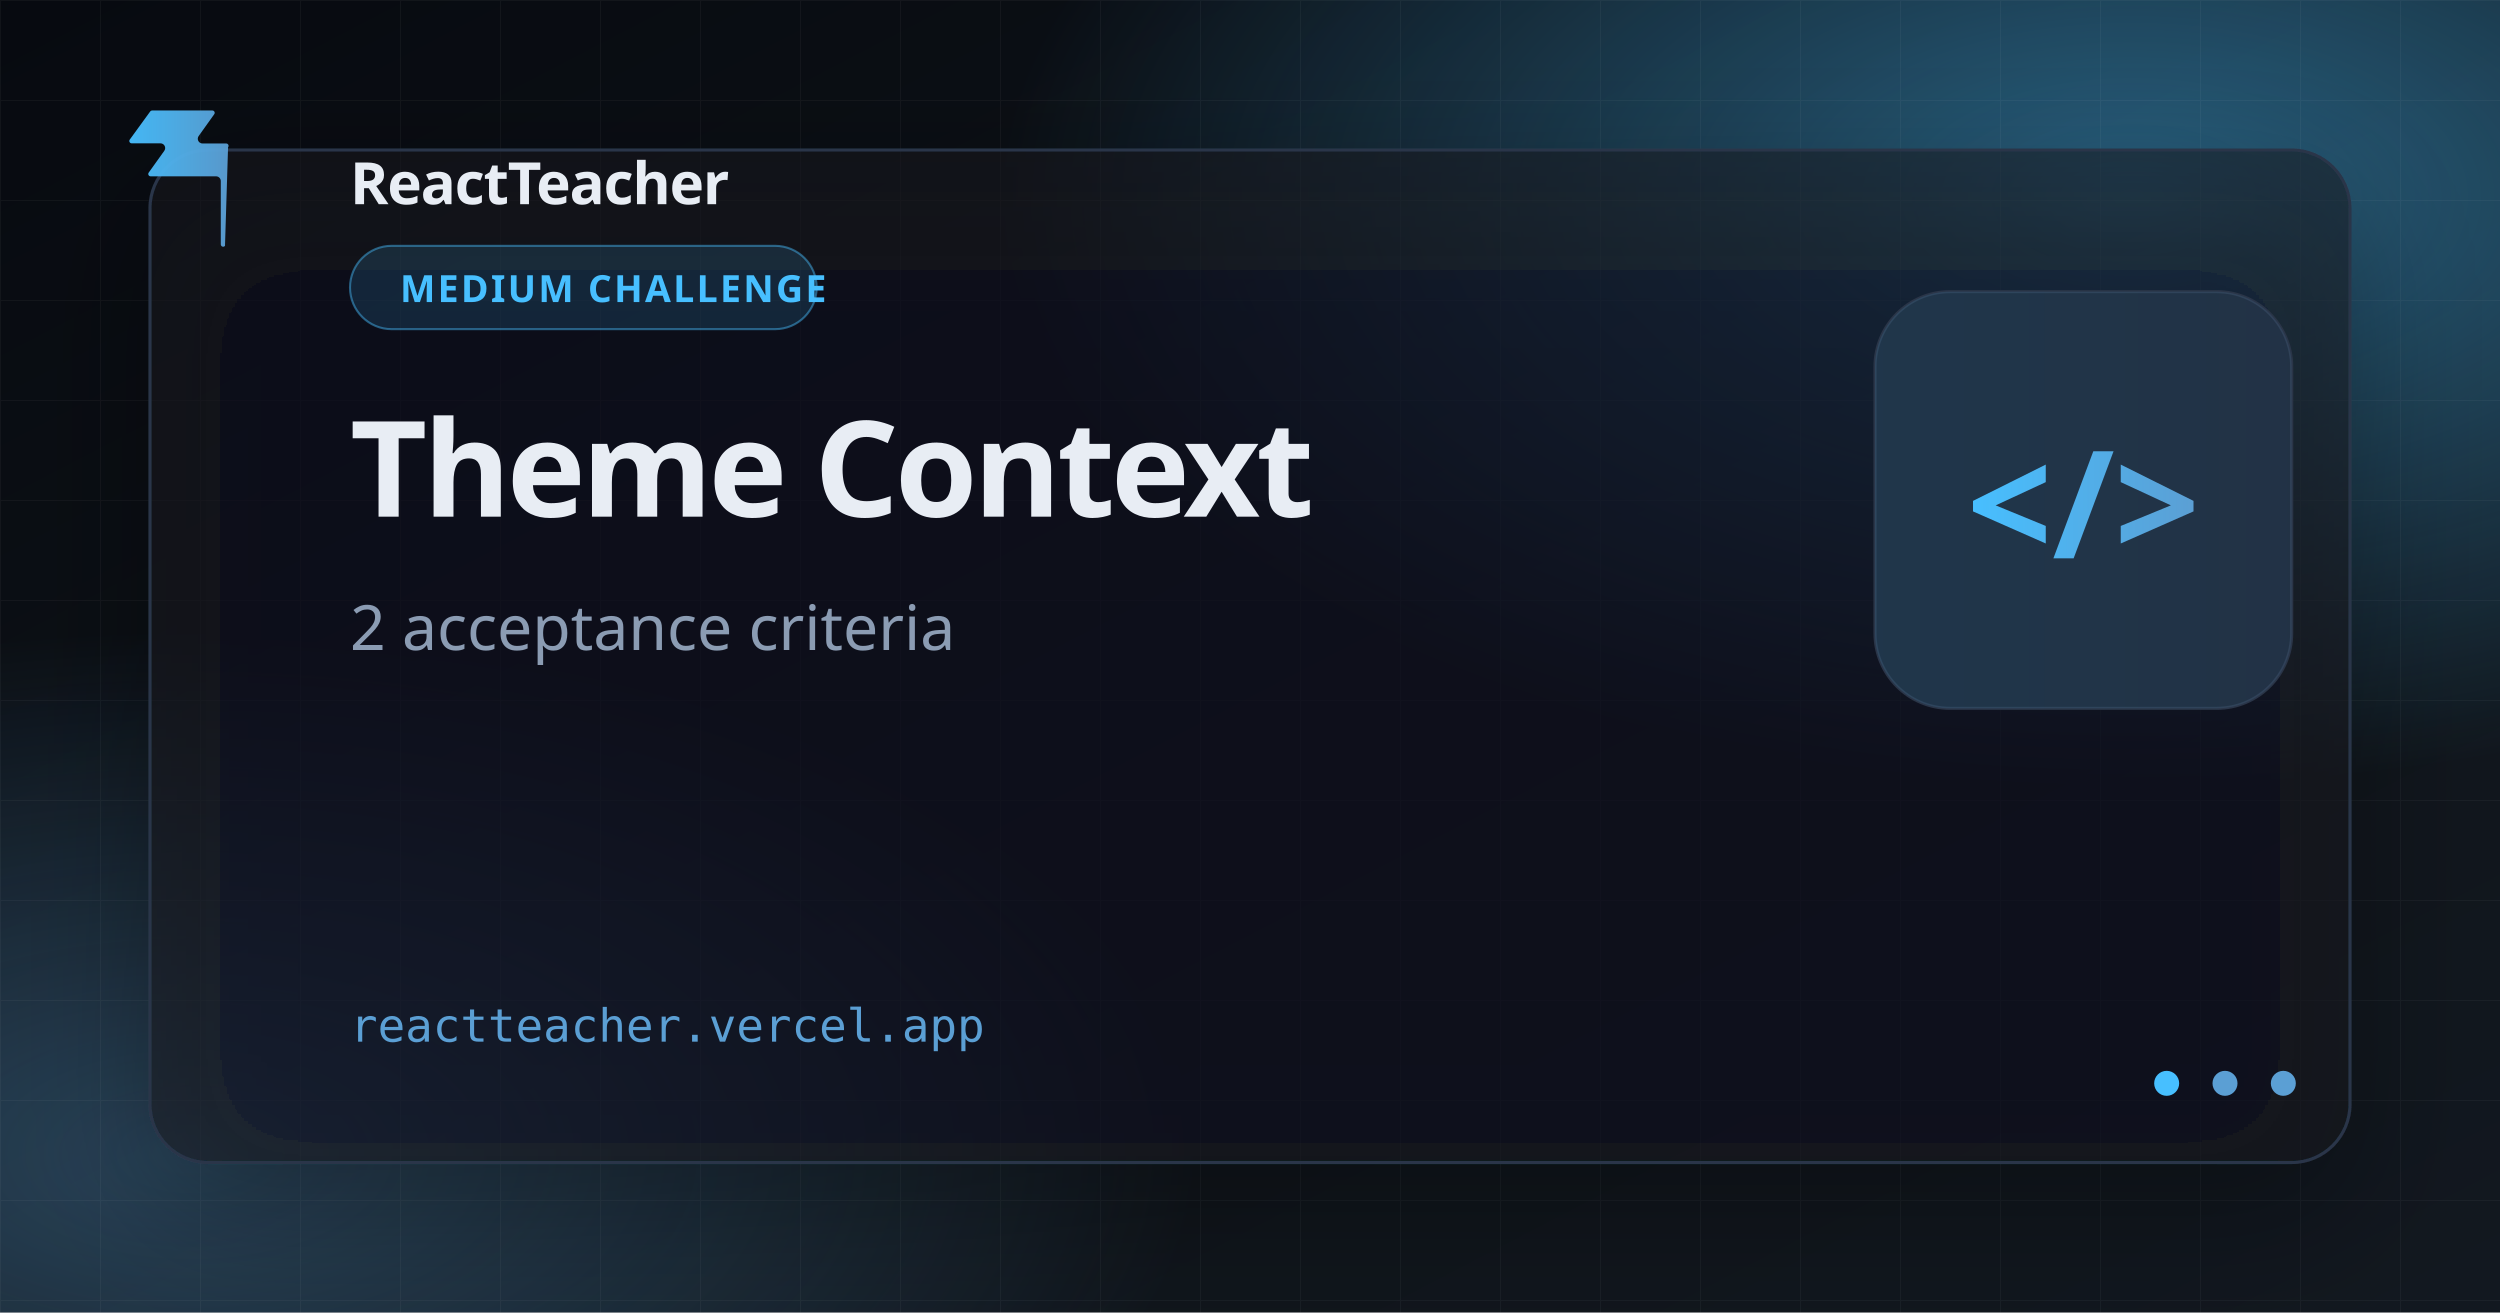
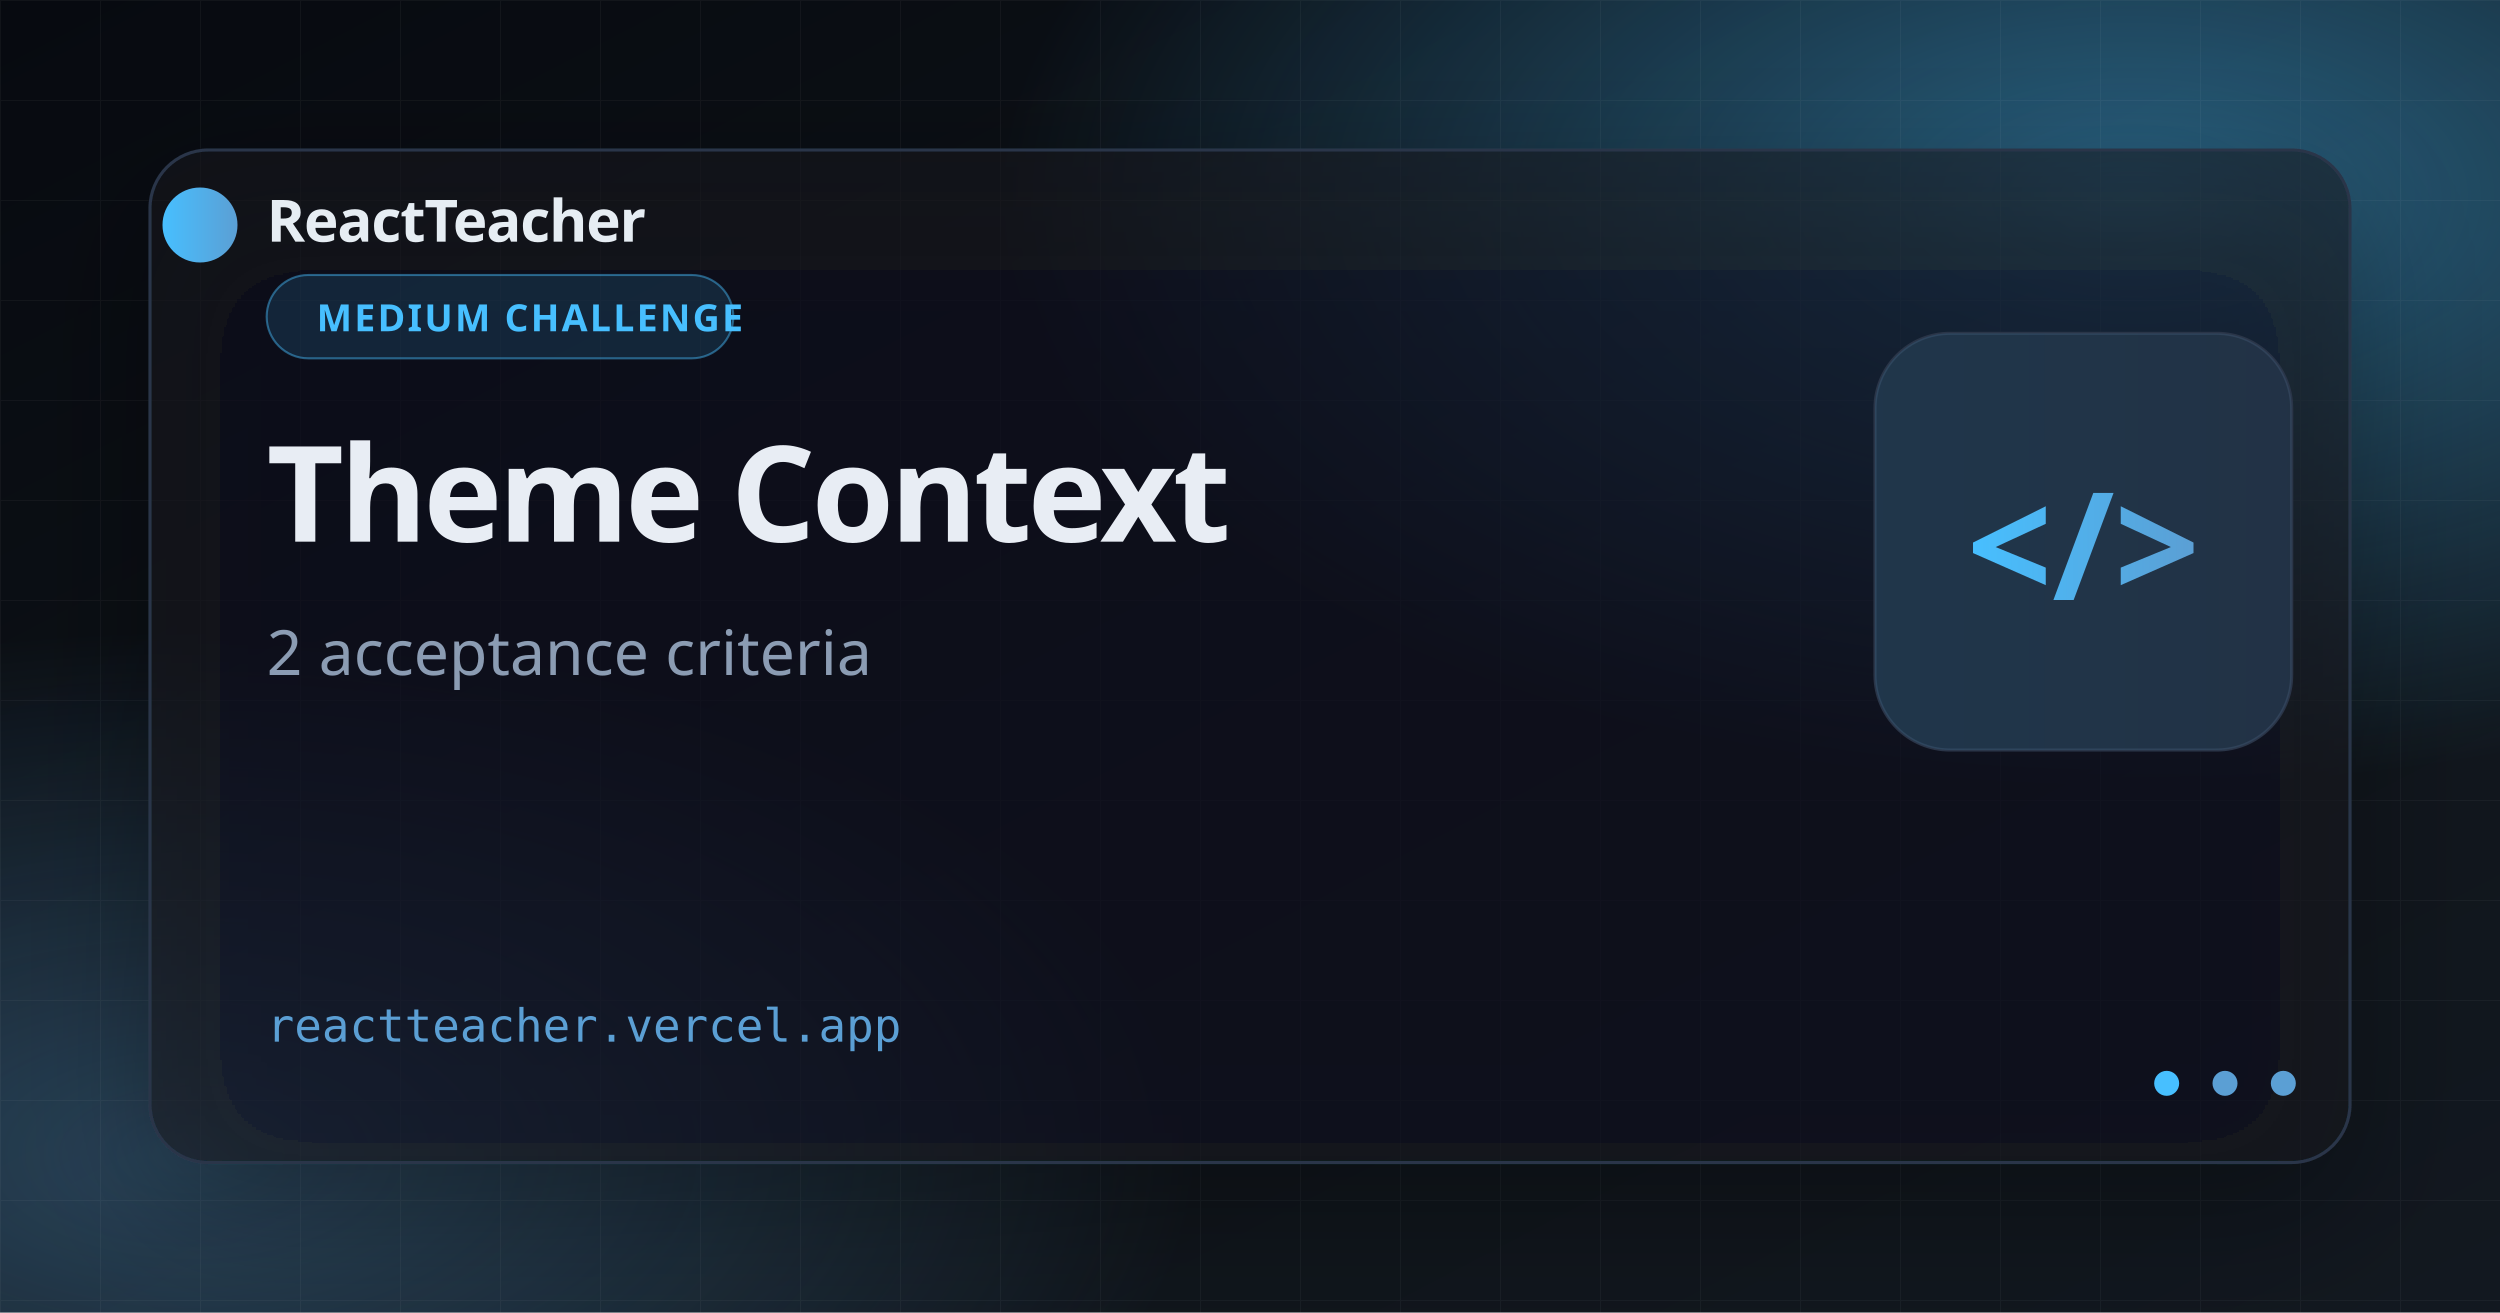
<svg xmlns="http://www.w3.org/2000/svg" width="1200" height="630" viewBox="0 0 1200 630">
  <defs>
    <linearGradient id="bg" x1="0%" y1="0%" x2="100%" y2="100%">
      <stop offset="0%" stop-color="#070a10" />
      <stop offset="55%" stop-color="#0f1419" />
      <stop offset="100%" stop-color="#121820" />
    </linearGradient>
    <radialGradient id="glow1" cx="85%" cy="15%" r="45%">
      <stop offset="0%" stop-color="#47bfff" stop-opacity="0.45" />
      <stop offset="100%" stop-color="#47bfff" stop-opacity="0" />
    </radialGradient>
    <radialGradient id="glow2" cx="8%" cy="88%" r="40%">
      <stop offset="0%" stop-color="#5b9fd4" stop-opacity="0.35" />
      <stop offset="100%" stop-color="#5b9fd4" stop-opacity="0" />
    </radialGradient>
    <linearGradient id="brand" x1="0%" y1="0%" x2="100%" y2="0%">
      <stop offset="0%" stop-color="#47bfff" />
      <stop offset="100%" stop-color="#5b9fd4" />
    </linearGradient>
    <pattern id="grid" width="48" height="48" patternUnits="userSpaceOnUse">
      <path d="M 48 0 L 0 0 0 48" fill="none" stroke="#ffffff" stroke-opacity="0.04" stroke-width="1" />
    </pattern>
    <filter id="cardShadow" x="-20%" y="-20%" width="140%" height="140%">
      <feDropShadow dx="0" dy="24" stdDeviation="32" flood-color="#000" flood-opacity="0.55" />
    </filter>
  </defs>
  <rect width="1200" height="630" fill="url(#bg)" />
  <rect width="1200" height="630" fill="url(#glow1)" />
  <rect width="1200" height="630" fill="url(#glow2)" />
  <rect width="1200" height="630" fill="url(#grid)" />
  <rect x="72" y="72" width="1056" height="486" rx="28" fill="#121820" fill-opacity="0.55" stroke="#2a3548" stroke-width="1.5" filter="url(#cardShadow)" />
-   <path fill="url(#brand)" d="M108 118c-.66.85-2.02.37-2.02-.7V86.9a2.26 2.26 0 0 0-2.26-2.26H72.3c-.92 0-1.46-1.04-.92-1.79l7.48-10.47c1.07-1.5 0-3.58-1.84-3.58H63.2c-.92 0-1.46-1.04-.92-1.79L72.1 53.5c.21-.3.56-.47.92-.47h28.9c.92 0 1.46 1.04.92 1.79l-7.48 10.47c-1.07 1.5 0 3.58 1.84 3.58h11.38c.94 0 1.47 1.09.89 1.83L108 118z" opacity="0.95" />
-   <text x="168" y="98" fill="#e8edf4" font-family="Segoe UI, system-ui, sans-serif" font-size="28" font-weight="600" letter-spacing="-0.02em">ReactTeacher</text>
-   <rect x="168" y="118" width="224" height="40" rx="20" fill="#47bfff" fill-opacity="0.14" stroke="#47bfff" stroke-opacity="0.45" stroke-width="1" />
-   <text x="192" y="145" fill="#47bfff" font-family="Segoe UI, system-ui, sans-serif" font-size="18" font-weight="600" letter-spacing="0.06em">MEDIUM CHALLENGE</text>
-   <text x="168" y="248" fill="#e8edf4" font-family="Segoe UI, system-ui, sans-serif" font-size="64" font-weight="700" letter-spacing="-0.03em">Theme Context</text>
-   <text x="168" y="312" fill="#8b9cb3" font-family="Segoe UI, system-ui, sans-serif" font-size="30" font-weight="400">2 acceptance criteria</text>
-   <text x="168" y="500" fill="#5b9fd4" font-family="ui-monospace, Consolas, monospace" font-size="22" font-weight="500">reactteacher.vercel.app</text>
-   <g transform="translate(900 140)">
+   <circle cx="96" cy="108" r="18" fill="url(#brand)" />
+   <text x="128" y="116" fill="#e6edf3" font-family="Segoe UI, system-ui, sans-serif" font-size="28" font-weight="600" letter-spacing="-0.02em">ReactTeacher</text>
+   <rect x="128" y="132" width="224" height="40" rx="20" fill="#47bfff" fill-opacity="0.14" stroke="#47bfff" stroke-opacity="0.45" stroke-width="1" />
+   <text x="152" y="159" fill="#47bfff" font-family="Segoe UI, system-ui, sans-serif" font-size="18" font-weight="600" letter-spacing="0.06em">MEDIUM CHALLENGE</text>
+   <text x="128" y="260" fill="#e8edf4" font-family="Segoe UI, system-ui, sans-serif" font-size="64" font-weight="700" letter-spacing="-0.03em">Theme Context</text>
+   <text x="128" y="324" fill="#8b9cb3" font-family="Segoe UI, system-ui, sans-serif" font-size="30" font-weight="400">2 acceptance criteria</text>
+   <text x="128" y="500" fill="#5b9fd4" font-family="ui-monospace, Consolas, monospace" font-size="22" font-weight="500">reactteacher.vercel.app</text>
+   <g transform="translate(900 160)">
    <rect width="200" height="200" rx="36" fill="#1a2332" stroke="#2a3548" stroke-width="1.5" />
    <rect width="200" height="200" rx="36" fill="url(#brand)" fill-opacity="0.12" />
    <text x="100" y="128" text-anchor="middle" fill="url(#brand)" font-family="Segoe UI, system-ui, sans-serif" font-size="72" font-weight="700">&lt;/&gt;</text>
  </g>
  <circle cx="1040" cy="520" r="6" fill="#47bfff" />
  <circle cx="1068" cy="520" r="6" fill="#5b9fd4" />
  <circle cx="1096" cy="520" r="6" fill="#5b9fd4" />
</svg>
